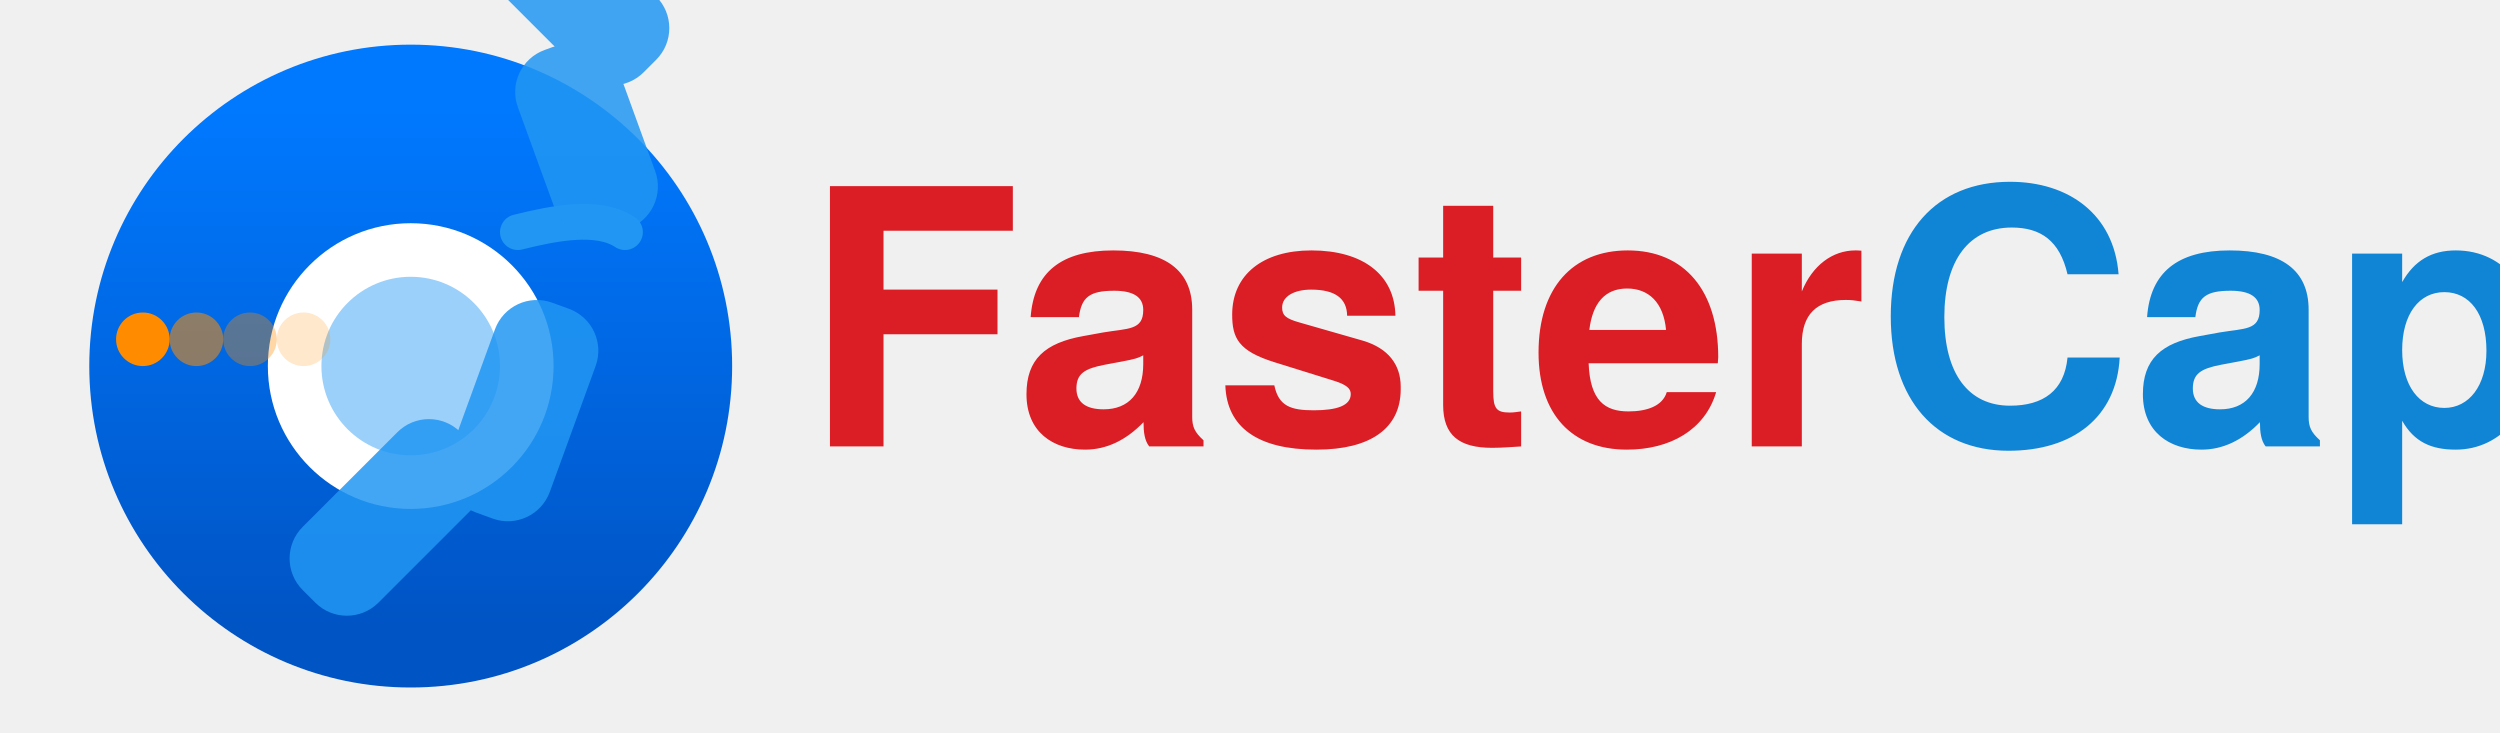
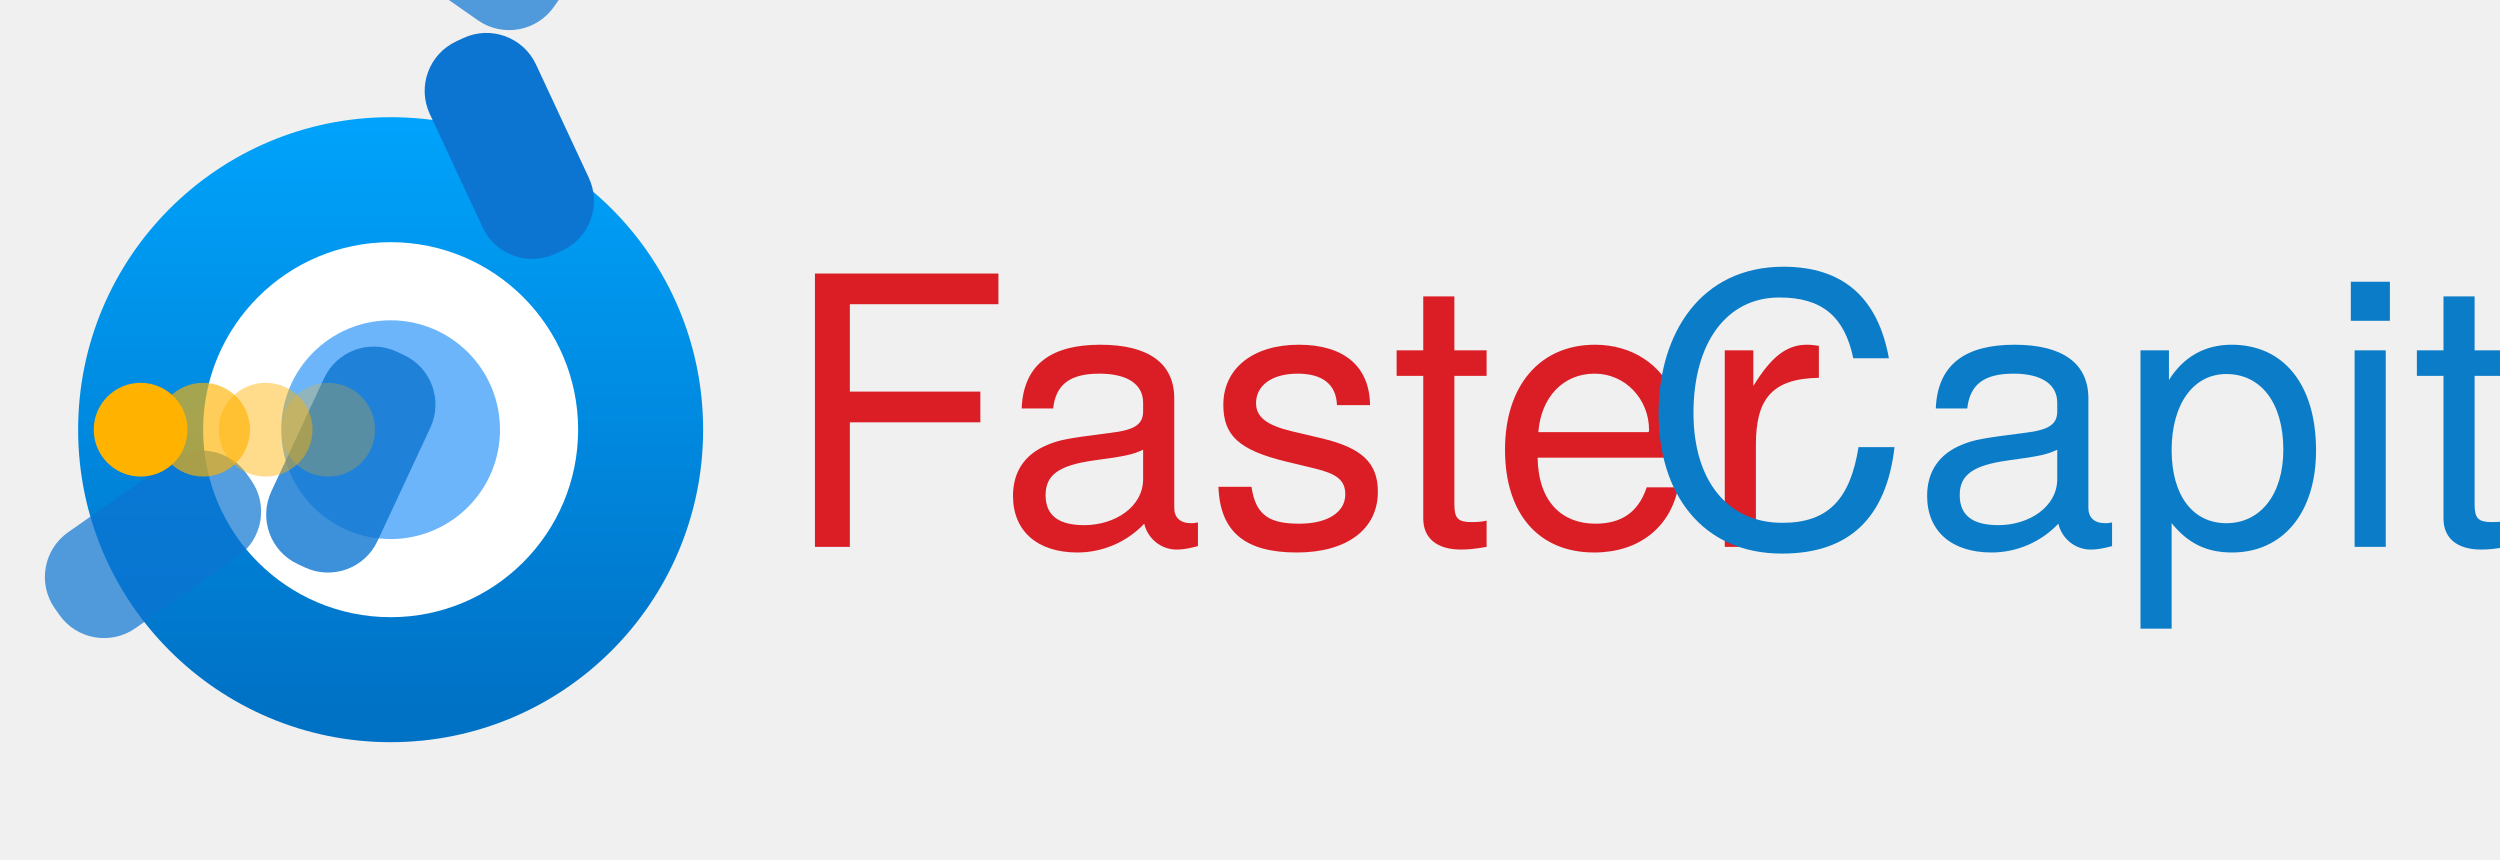
- <svg xmlns="http://www.w3.org/2000/svg" width="280" height="82" viewBox="0 0 280 82" fill="none" role="img" aria-label="FasterCapital logo">
-   <rect width="280" height="82" fill="none" />
+ <svg xmlns="http://www.w3.org/2000/svg" width="320" height="110" viewBox="0 0 320 110" fill="none" role="img" aria-label="FasterCapital logo">
  <defs>
-     <linearGradient id="gearGradient" x1="38" y1="12" x2="38" y2="70" gradientUnits="userSpaceOnUse">
-       <stop offset="0%" stop-color="#0079ff" />
-       <stop offset="100%" stop-color="#0054c4" />
+     <linearGradient id="gearBlue" x1="44" y1="10" x2="44" y2="90" gradientUnits="userSpaceOnUse">
+       <stop offset="0%" stop-color="#00a6ff" />
+       <stop offset="100%" stop-color="#0072c6" />
    </linearGradient>
-     <linearGradient id="dotsGradient" x1="0" y1="0" x2="0" y2="22" gradientUnits="userSpaceOnUse">
-       <stop offset="0%" stop-color="#ff3c32" />
-       <stop offset="100%" stop-color="#ff8c00" />
+     <linearGradient id="dotsGradient" x1="0" y1="0" x2="0" y2="30" gradientUnits="userSpaceOnUse">
+       <stop offset="0%" stop-color="#ff3f21" />
+       <stop offset="100%" stop-color="#ffb200" />
    </linearGradient>
  </defs>
-   <g filter="url(#gearBlur)">
-     <circle cx="46" cy="41" r="36" fill="url(#gearGradient)" />
+   <g>
+     <circle cx="50" cy="55" r="40" fill="url(#gearBlue)" />
+     <circle cx="50" cy="55" r="24" fill="white" />
+     <circle cx="50" cy="55" r="14" fill="#1d8ef7" opacity="0.65" />
+     <g fill="#0c74d1">
+       <rect x="40" y="9" width="15" height="30" rx="7" transform="translate(12 17) rotate(-25)" />
+       <rect x="40" y="9" width="15" height="30" rx="7" transform="translate(12 17) rotate(25)" opacity="0.8" />
+       <rect x="40" y="9" width="15" height="30" rx="7" transform="translate(12 17) rotate(55)" opacity="0.7" />
+       <rect x="40" y="9" width="15" height="30" rx="7" transform="translate(12 17) rotate(-55)" opacity="0.7" />
+     </g>
+     <g fill="url(#dotsGradient)">
+       <circle cx="18" cy="55" r="6" />
+       <circle cx="26" cy="55" r="6" opacity="0.65" />
+       <circle cx="34" cy="55" r="6" opacity="0.45" />
+       <circle cx="42" cy="55" r="6" opacity="0.25" />
+     </g>
  </g>
-   <circle cx="46" cy="41" r="16" fill="white" />
-   <circle cx="46" cy="41" r="10" fill="#2196f3" opacity="0.45" />
-   <path d="M58 26c4-1 9-2 12 0" stroke="#2196f3" stroke-width="4" stroke-linecap="round" />
-   <g fill="#2196f3" opacity="0.85">
-     <rect x="34" y="1" width="12" height="22" rx="5" transform="translate(24 18) rotate(-20)" />
-     <rect x="36" y="2" width="12" height="25" rx="5" transform="translate(24 18) rotate(20)" />
-     <rect x="36" y="2" width="12" height="25" rx="5" transform="translate(24 18) rotate(45)" />
-     <rect x="36" y="2" width="12" height="25" rx="5" transform="translate(24 18) rotate(-45)" />
-   </g>
-   <g fill="url(#dotsGradient)">
-     <circle cx="16" cy="38" r="3" />
-     <circle cx="22" cy="38" r="3" opacity="0.55" />
-     <circle cx="28" cy="38" r="3" opacity="0.35" />
-     <circle cx="34" cy="38" r="3" opacity="0.2" />
-   </g>
-   <text x="90" y="50" font-family="'Helvetica Neue', 'Segoe UI', sans-serif" font-size="40" font-weight="600" fill="#db1d25">Faster</text>
-   <text x="210" y="50" font-family="'Helvetica Neue', 'Segoe UI', sans-serif" font-size="40" font-weight="600" fill="#1085d6">Capital</text>
+   <text x="100" y="70" font-family="'Helvetica Neue', 'Segoe UI', sans-serif" font-size="48" font-weight="500" fill="#db1d25">Faster</text>
+   <text x="210" y="70" font-family="'Helvetica Neue', 'Segoe UI', sans-serif" font-size="48" font-weight="500" fill="#0b7cc8">Capital</text>
</svg>
